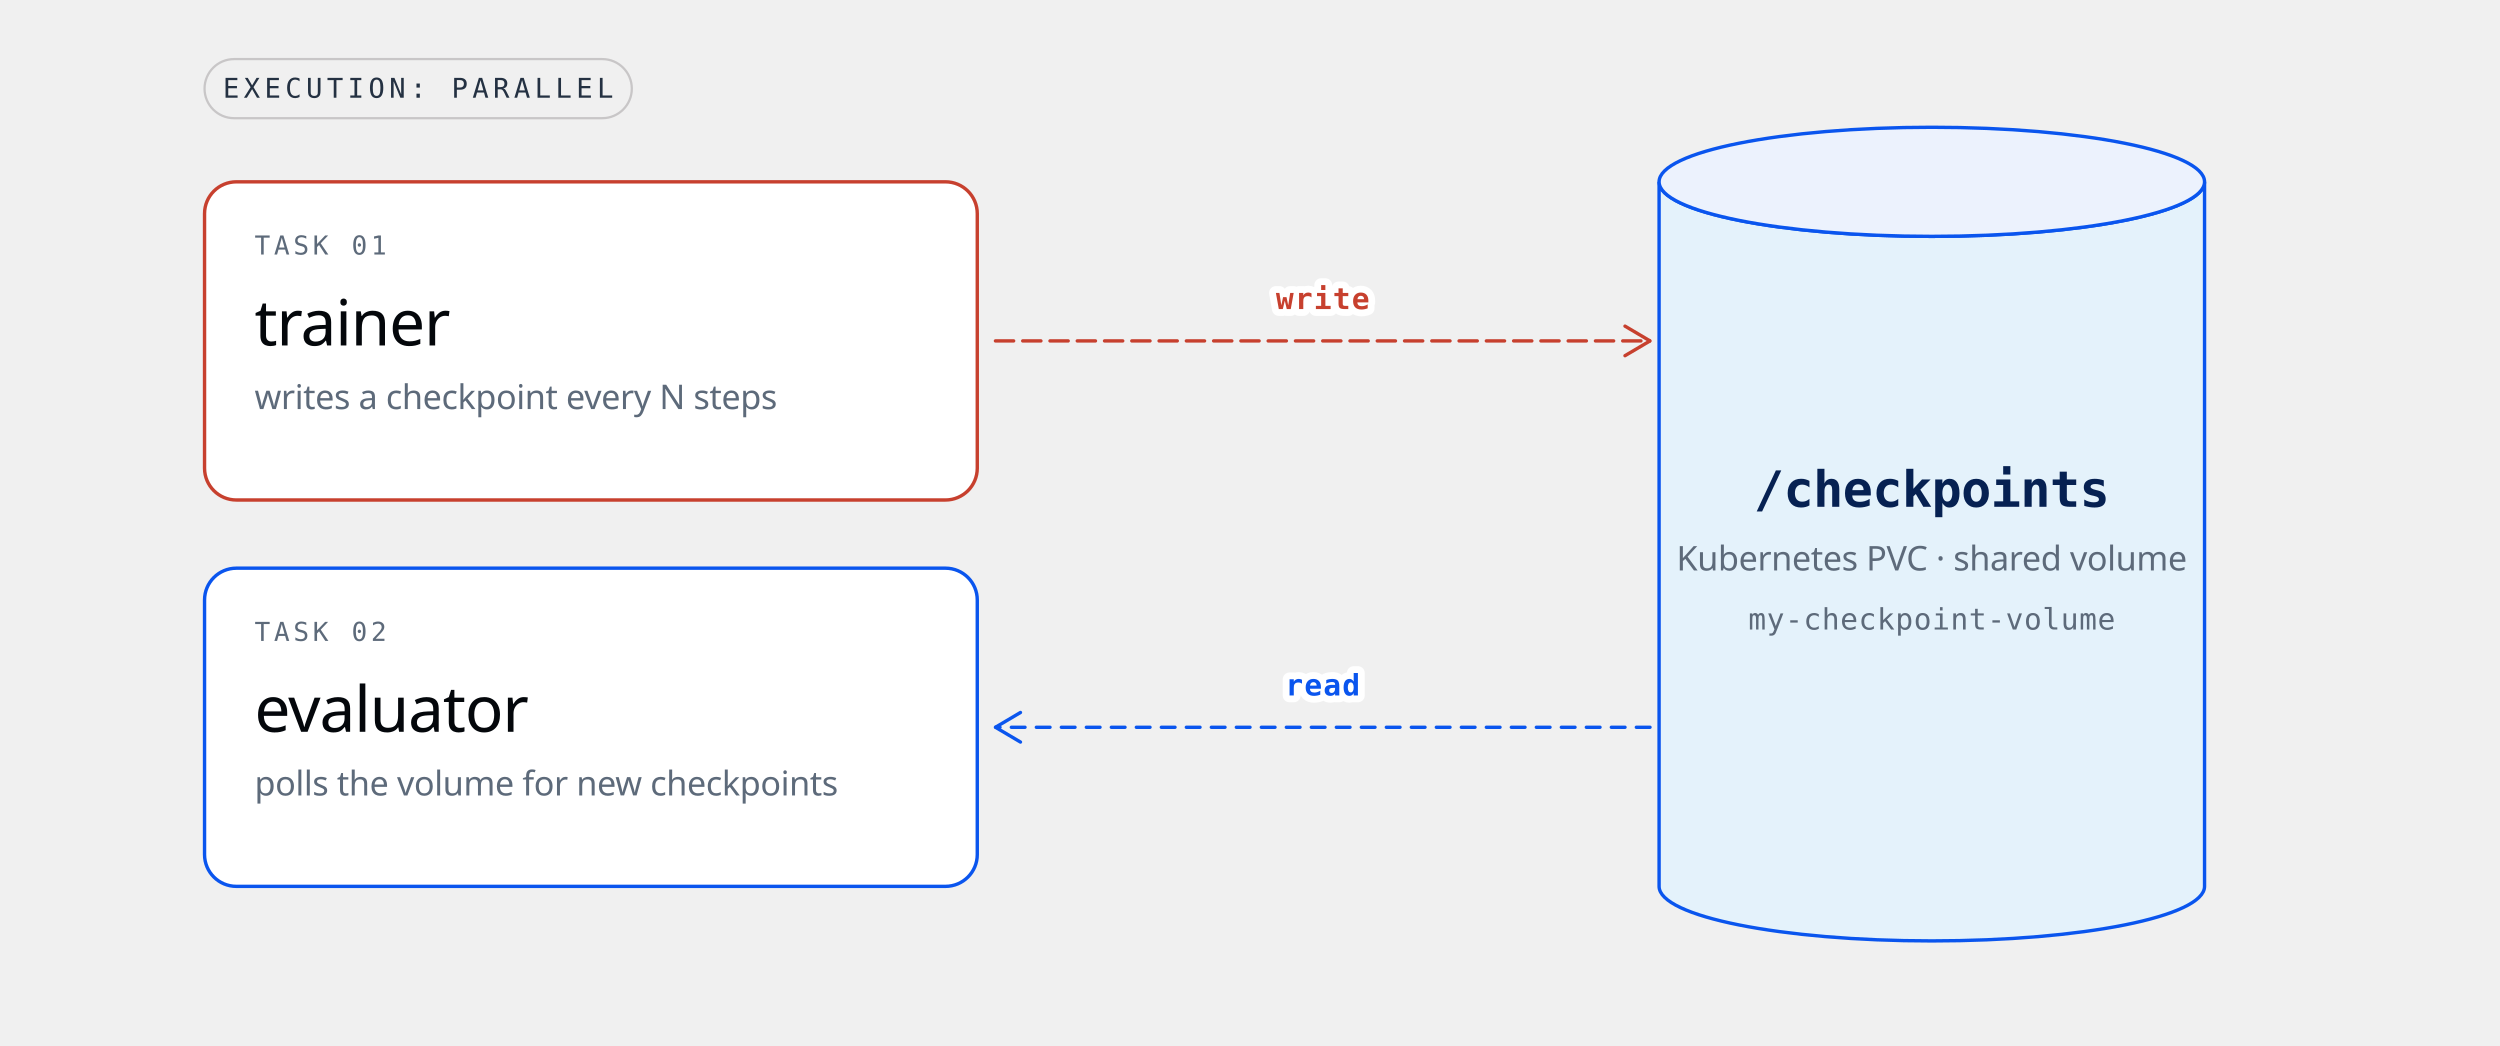
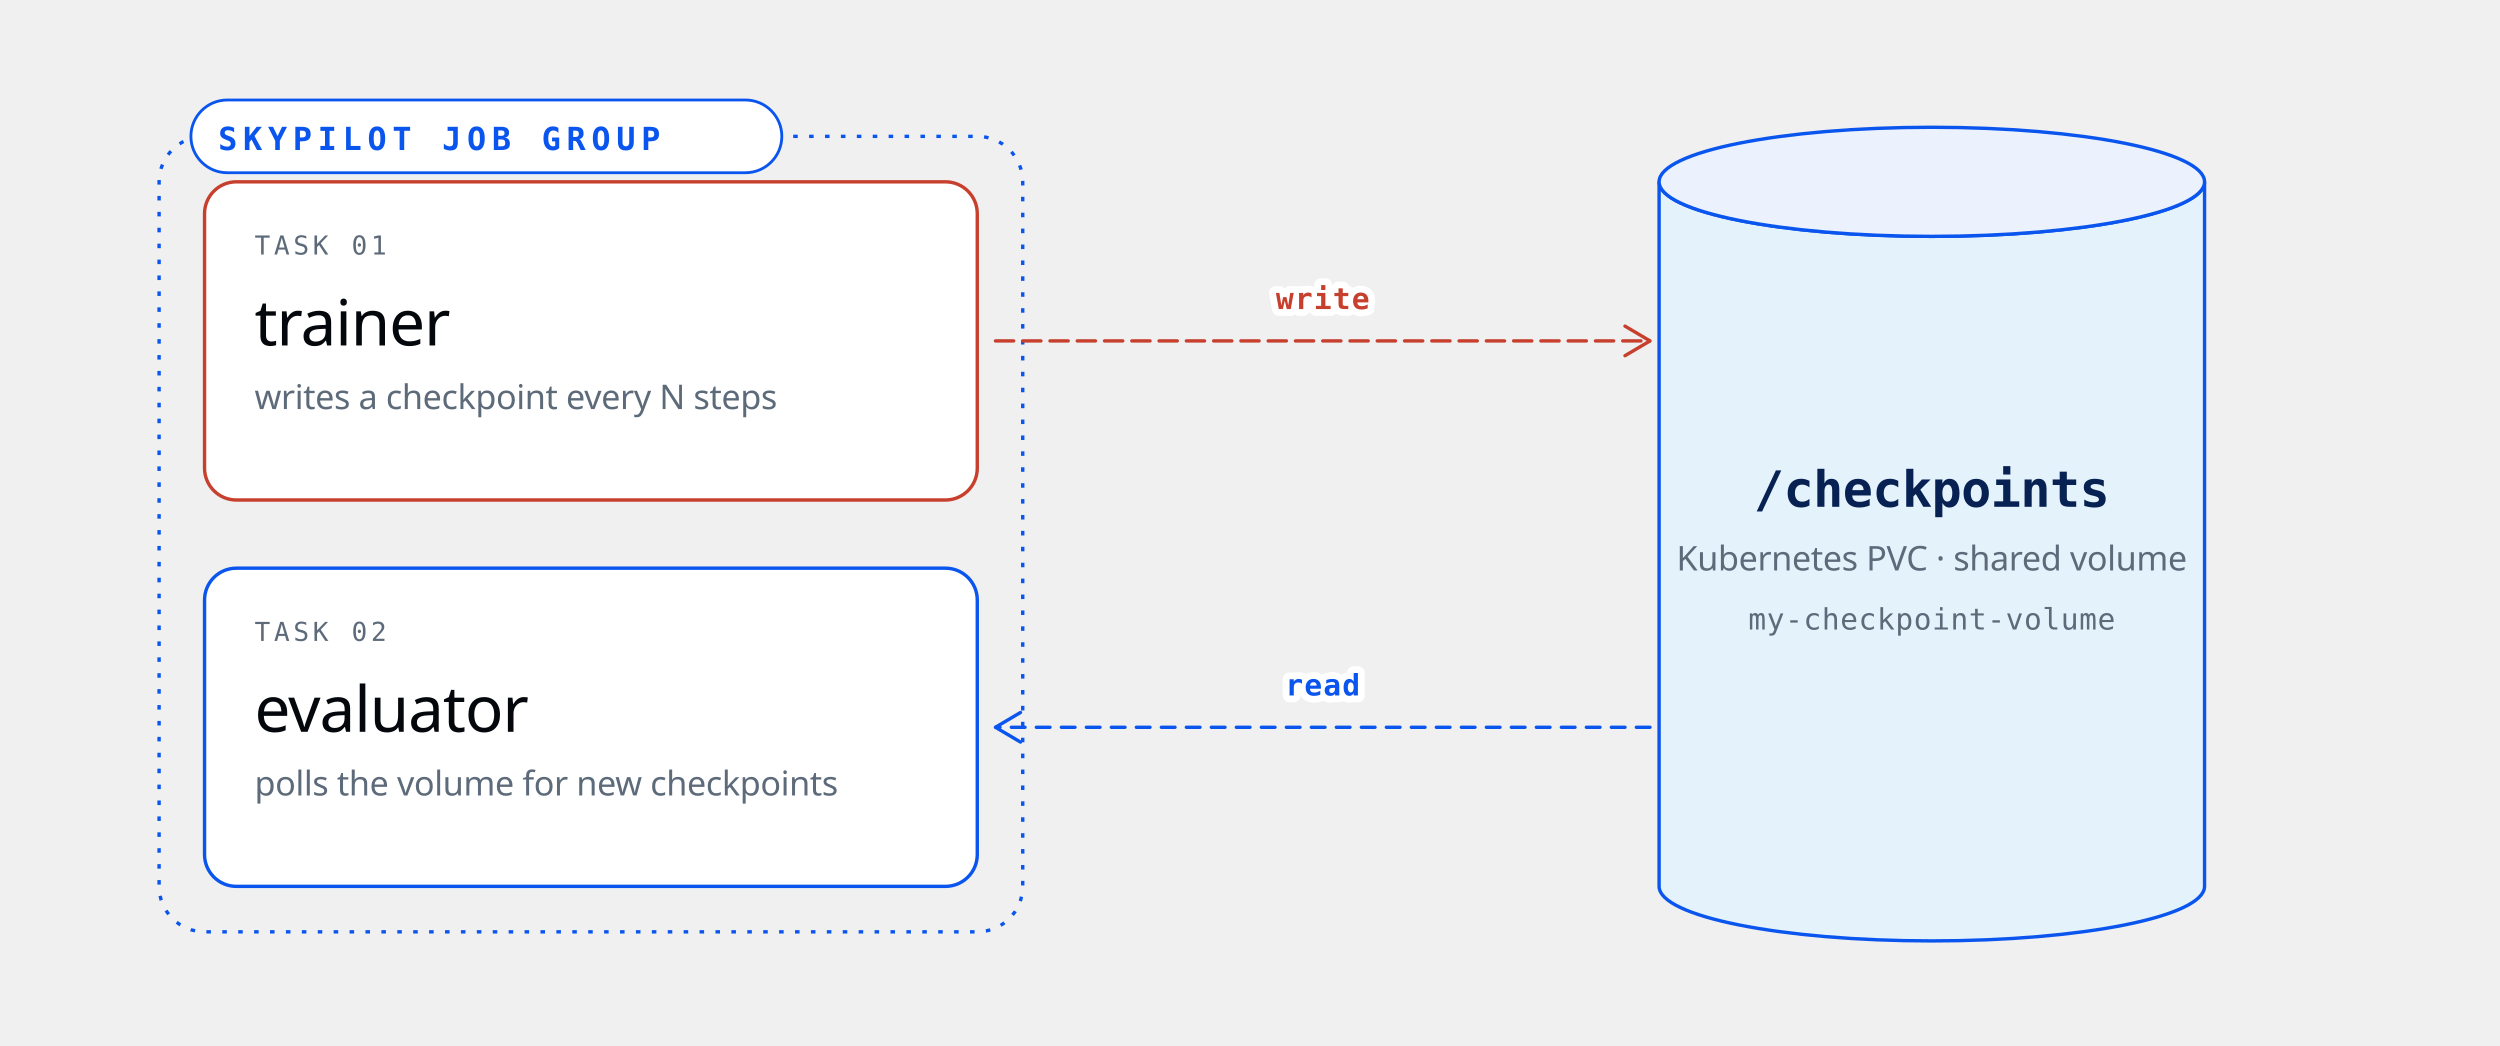
<svg xmlns="http://www.w3.org/2000/svg" viewBox="0 0 1100 460" width="100%" height="auto" class="diag" role="img" aria-label="Parallel train-eval Job Group: trainer writes checkpoints to a shared PVC; evaluator reads them concurrently.">
  <style>
    .diag { font-family: 'Waldenburg', system-ui, -apple-system, sans-serif; color: #04070B; letter-spacing: -0.01em; }
    .diag .mono { font-family: 'BerkeleyMono', ui-monospace, Menlo, monospace; font-feature-settings: "zero" 1; letter-spacing: 0.02em; }
    .diag .eyebrow { font-family: 'BerkeleyMono', monospace; font-size: 12px; letter-spacing: 0.18em; text-transform: uppercase; fill: #5d6a7a; font-feature-settings: "zero" 1; }
    .diag .role { font-family: 'BerkeleyMono', monospace; font-size: 11.5px; letter-spacing: 0.14em; text-transform: uppercase; fill: #5d6a7a; }
    .diag .task-name { font-family: 'Waldenburg', sans-serif; font-size: 22px; font-weight: 500; letter-spacing: -0.015em; fill: #04070B; }
    .diag .annot { font-family: 'Waldenburg', sans-serif; font-size: 15px; font-weight: 400; fill: #5d6a7a; }
    .diag .flow-label { font-family: 'BerkeleyMono', monospace; font-size: 13px; letter-spacing: 0.04em; font-weight: 600; fill: #0A55EE; paint-order: stroke; stroke: #FFFFFF; stroke-width: 6; stroke-linejoin: round; }
    .diag .flow-label.hot { fill: #C7402E; }
    @keyframes flow-dash { from { stroke-dashoffset: 0; } to { stroke-dashoffset: -22; } }
    .diag .flow { animation: flow-dash 1.8s linear infinite; }
</style>
+   <g>
+     <rect x="70" y="60" width="380" height="350" rx="20" fill="none" stroke="#0A55EE" stroke-width="1.5" stroke-dasharray="2 5" />
+     <g transform="translate(96 60)">
+       <rect x="-12" y="-16" width="260" height="32" rx="16" fill="#FFFFFF" stroke="#0A55EE" stroke-width="1.25" />
+       <text x="0" y="6" font-family="BerkeleyMono, monospace" font-size="14" letter-spacing="0.18em" font-weight="700" fill="#0A55EE">SKYPILOT JOB GROUP</text>
+     </g>
+   </g>
  <g>
    <path d="M 730.0 80 L 730.0 390 A 120.0 24 0 0 0 970.0 390 L 970.0 80 A 120.0 24 0 0 1 730.0 80 Z" fill="#E4F2FB" stroke="#0A55EE" stroke-width="1.5" />
    <ellipse cx="850" cy="80" rx="120.0" ry="24" fill="#ECF2FD" stroke="#0A55EE" stroke-width="1.5" />
    <text x="850" y="223.0" text-anchor="middle" font-family="BerkeleyMono, monospace" font-size="22" font-weight="700" fill="#062152">/checkpoints</text>
    <text x="850" y="251.0" text-anchor="middle" class="annot" fill="#243142">Kubernetes PVC · shared volume</text>
    <text x="850" y="277.0" text-anchor="middle" class="mono" font-size="13" fill="#5d6a7a">my-checkpoint-volume</text>
  </g>
  <g transform="translate(90 80)">
    <rect x="0" y="0" width="340" height="140" rx="14" fill="#FFFFFF" stroke="#C7402E" stroke-width="1.5" />
    <text x="22" y="32" class="role">TASK 01</text>
    <text x="22" y="72" font-family="Waldenburg, sans-serif" font-size="28" font-weight="500" fill="#04070B" letter-spacing="-0.015em">trainer</text>
    <text x="22" y="100" class="annot">writes a checkpoint every N steps</text>
  </g>
  <g transform="translate(90 250)">
    <rect x="0" y="0" width="340" height="140" rx="14" fill="#FFFFFF" stroke="#0A55EE" stroke-width="1.5" />
    <text x="22" y="32" class="role">TASK 02</text>
    <text x="22" y="72" font-family="Waldenburg, sans-serif" font-size="28" font-weight="500" fill="#04070B" letter-spacing="-0.015em">evaluator</text>
    <text x="22" y="100" class="annot">polls the volume for new checkpoints</text>
  </g>
  <g>
    <path d="M 438 150.0 Q 582.00 150.00 726.0 150.0" fill="none" stroke="#C7402E" stroke-width="1.5" stroke-linecap="round" stroke-dasharray="8 4" class="flow" />
    <polyline points="715.00,156.50 726.0,150.0 715.00,143.50" fill="none" stroke="#C7402E" stroke-width="1.5" stroke-linecap="round" stroke-linejoin="bevel" />
    <text x="582.00" y="136.00" text-anchor="middle" class="flow-label hot">write</text>
  </g>
  <g>
    <path d="M 726.0 320.0 Q 582.00 320.00 438 320.0" fill="none" stroke="#0A55EE" stroke-width="1.5" stroke-linecap="round" stroke-dasharray="6 5" class="flow" />
    <polyline points="449.00,313.50 438,320.0 449.00,326.50" fill="none" stroke="#0A55EE" stroke-width="1.5" stroke-linecap="round" stroke-linejoin="bevel" />
    <text x="582.00" y="306.00" text-anchor="middle" class="flow-label">read</text>
  </g>
-   <g transform="translate(90 26)">
-     <rect x="0" y="0" width="188" height="26" rx="13" fill="none" stroke="#C8C6C7" stroke-width="1" />
-     <text x="94" y="17" text-anchor="middle" font-family="BerkeleyMono, monospace" font-size="12" letter-spacing="0.16em" fill="#243142">EXECUTION: PARALLEL</text>
-   </g>
</svg>
